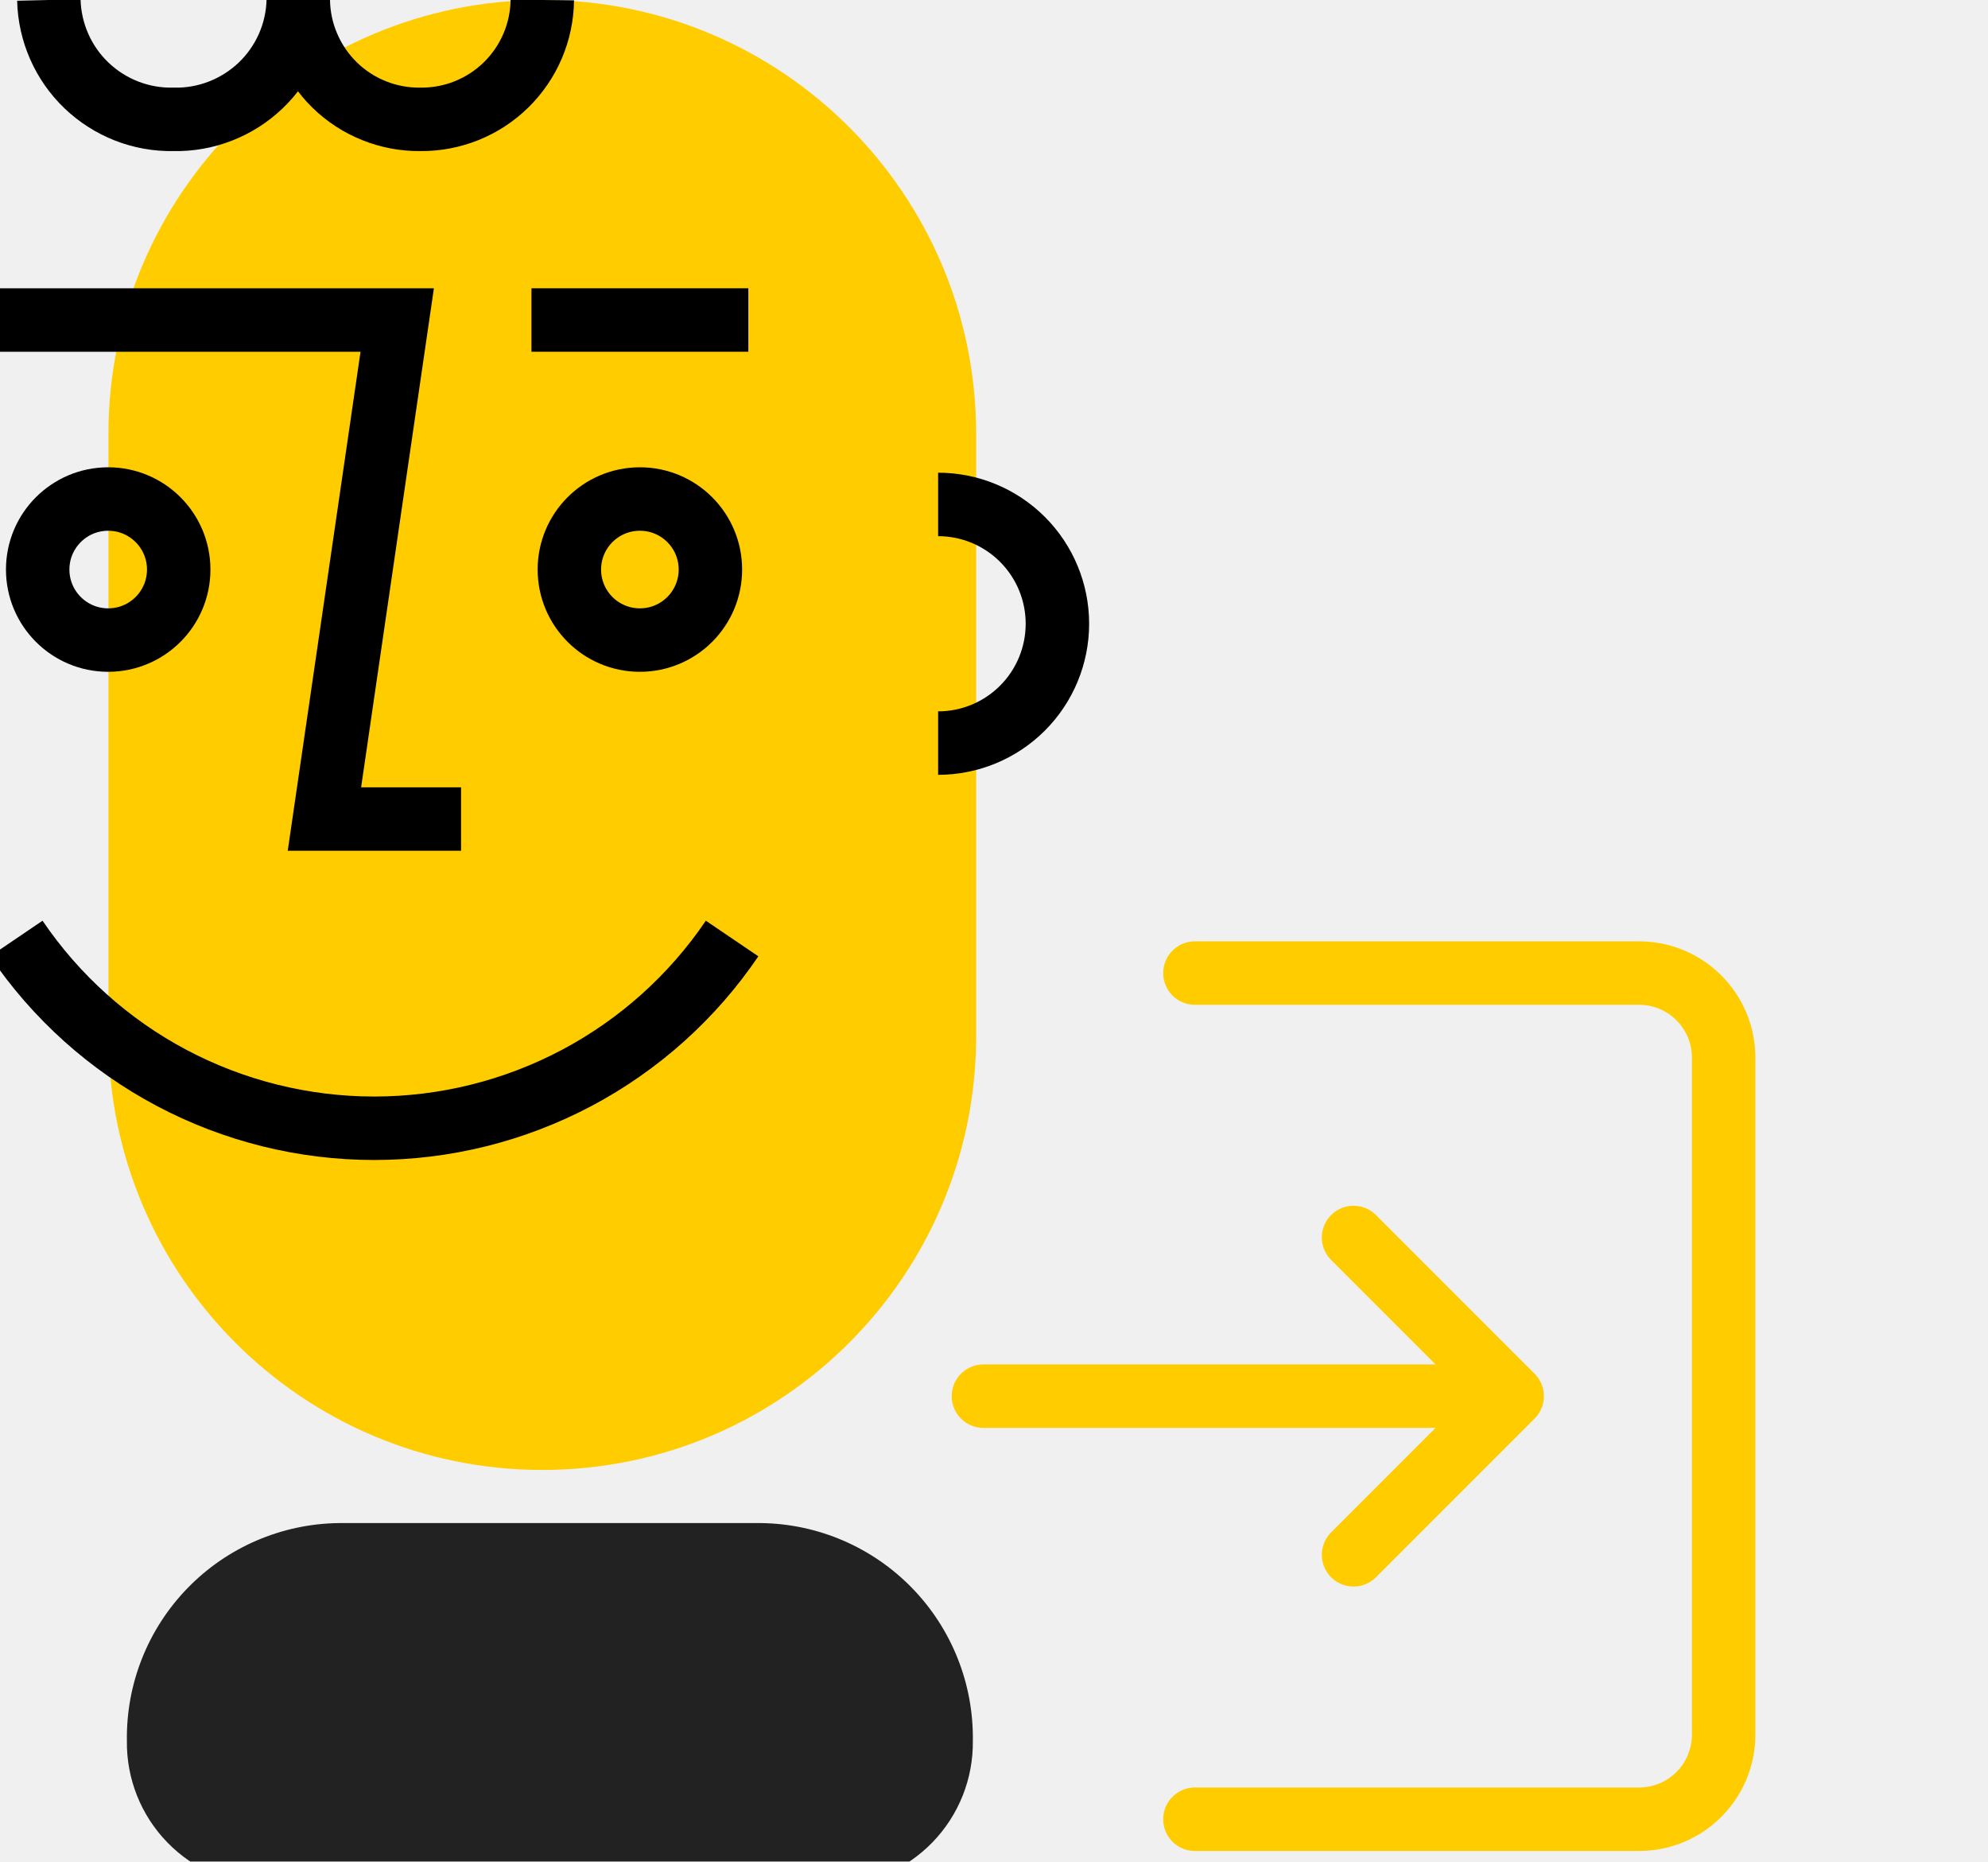
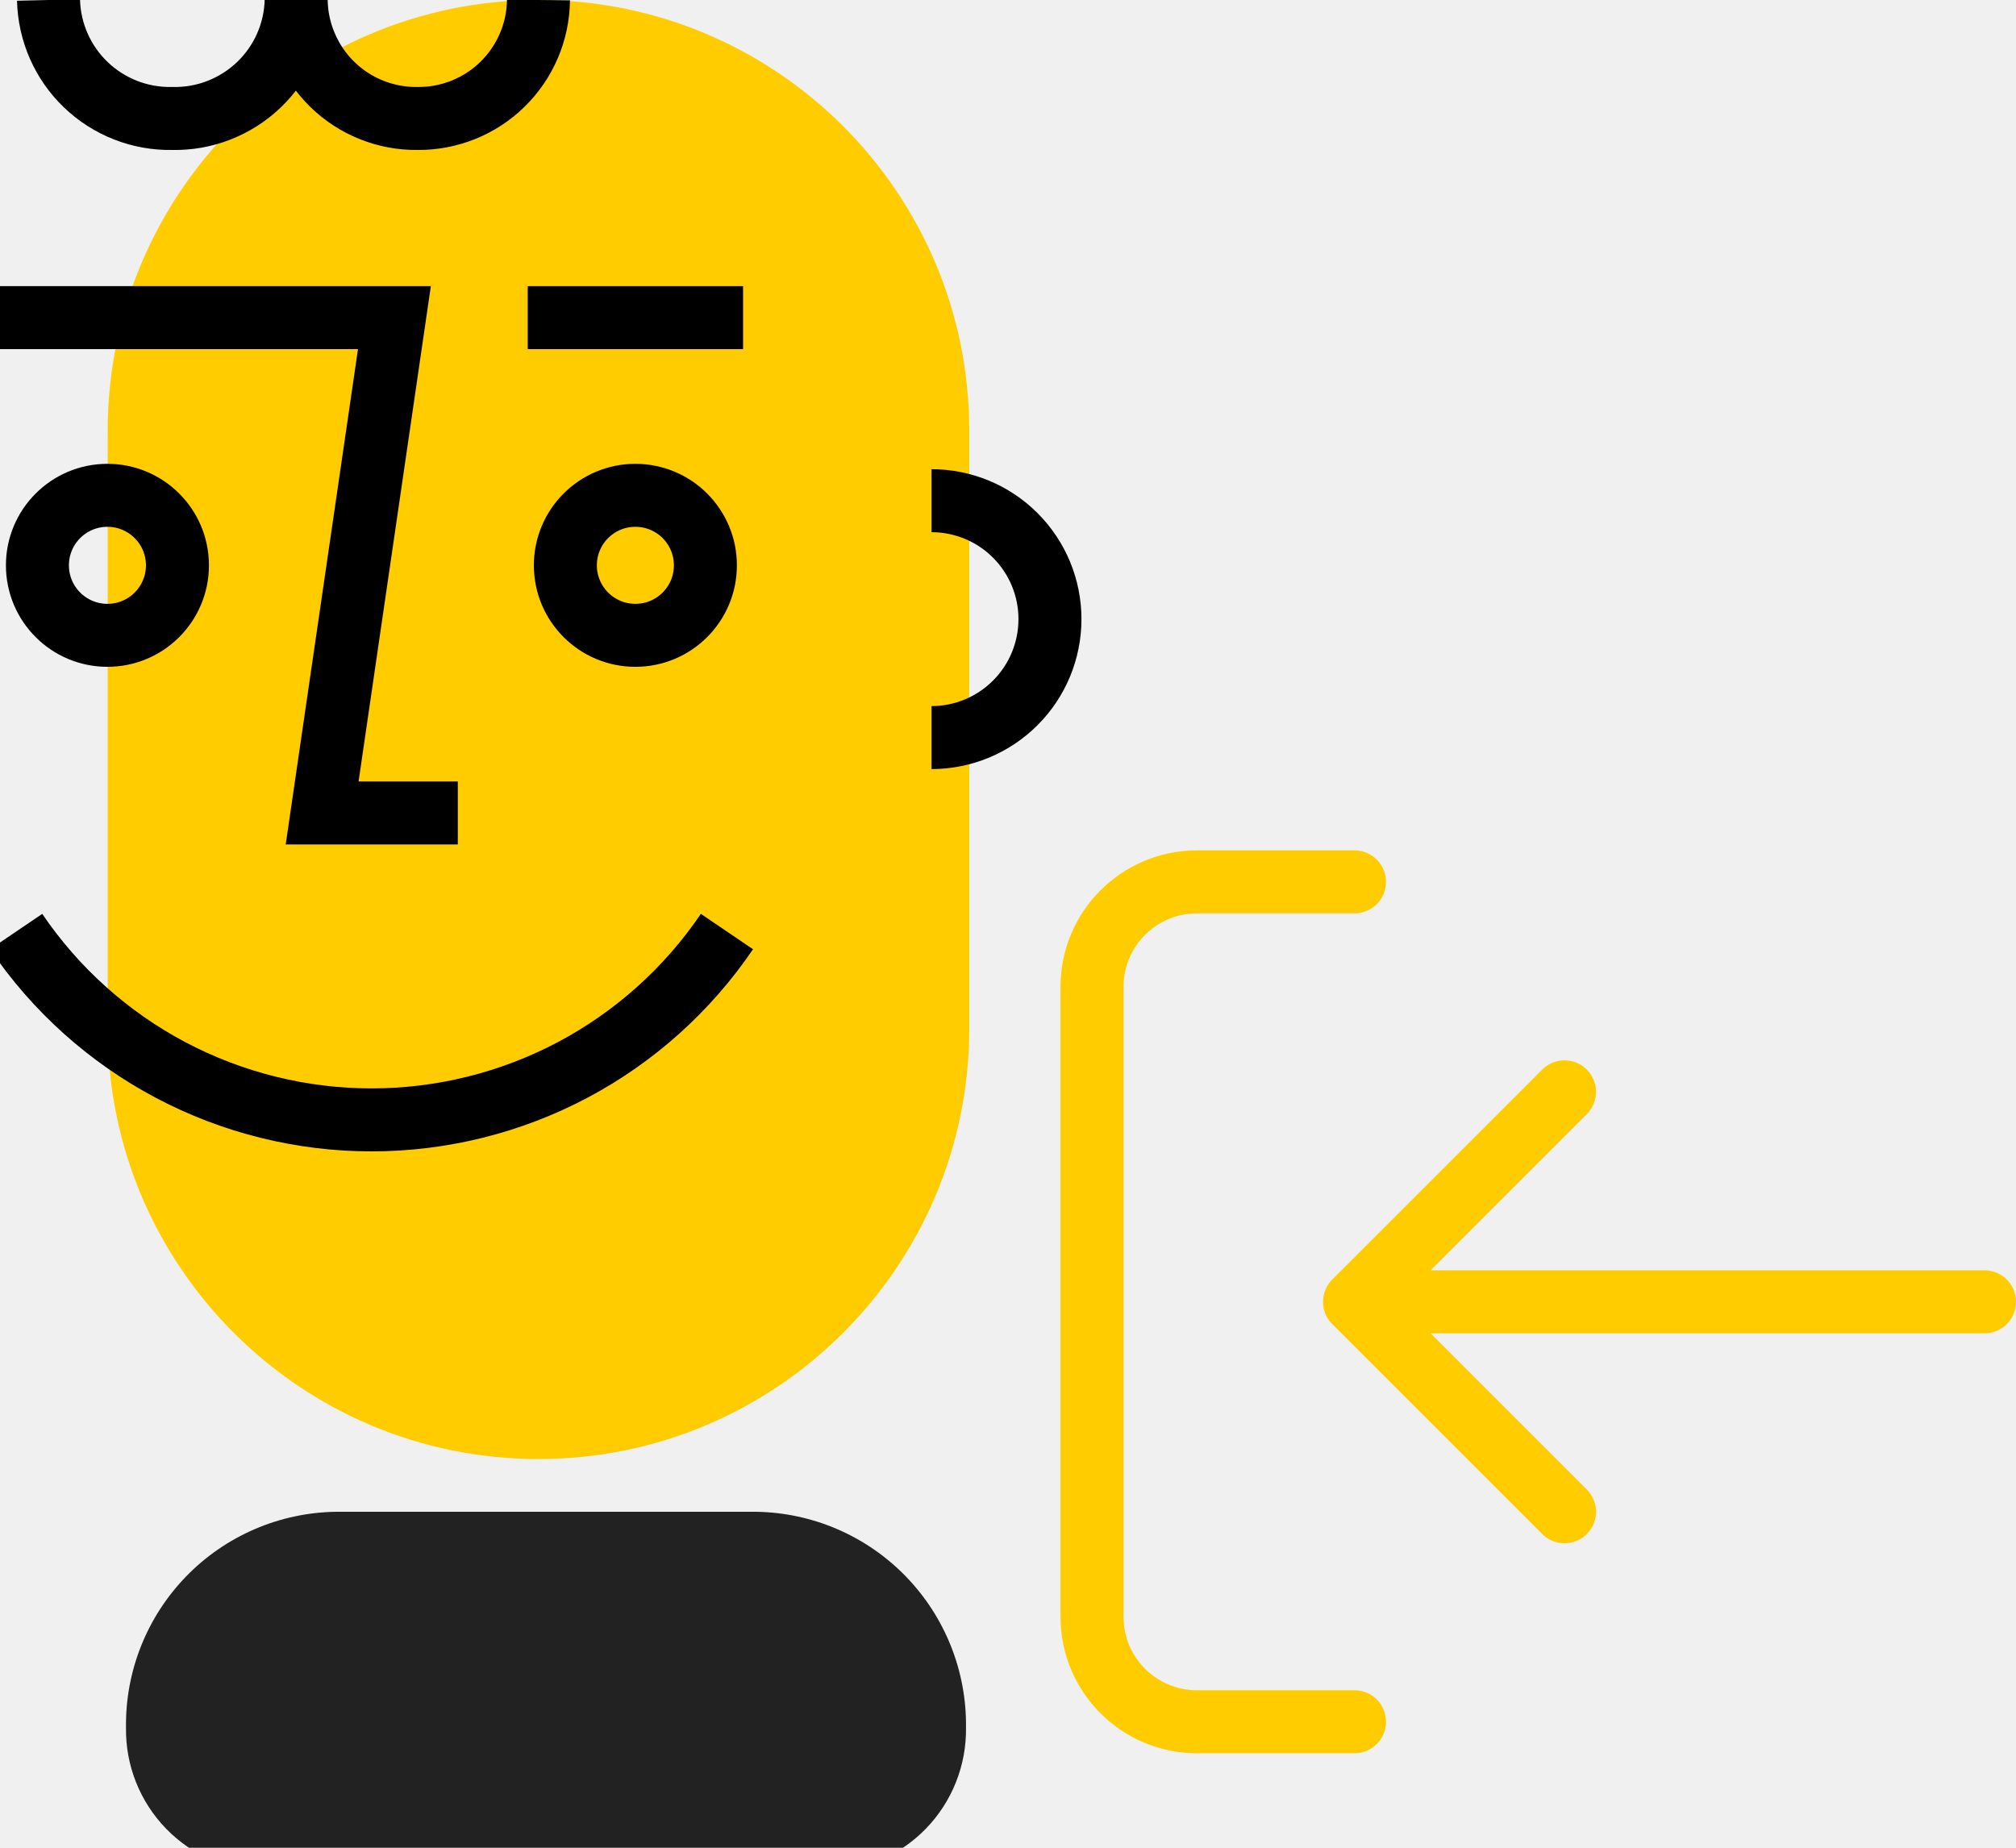
- <svg xmlns="http://www.w3.org/2000/svg" width="47" height="44" viewBox="0 0 47 44" fill="none">
-   <g clip-path="url(#clip0_1107_720)">
-     <path d="M28.25 23H38.75C39.855 23 40.75 23.895 40.75 25V41C40.75 42.105 39.855 43 38.75 43H28.25" stroke="#FFCC00" stroke-width="1.5" stroke-linecap="round" stroke-linejoin="round" />
-     <path d="M32 36.75L35.75 33M35.75 33L32 29.25M35.75 33H23.25" stroke="#FFCC00" stroke-width="1.5" stroke-linecap="round" stroke-linejoin="round" />
+ <svg xmlns="http://www.w3.org/2000/svg" width="48" height="44" viewBox="0 0 48 44" fill="none">
+   <g clip-path="url(#clip0_1114_686)">
+     <path d="M32.25 21H28.5C27.119 21 26 22.119 26 23.5L26 38.5C26 39.881 27.119 41 28.5 41H32.25M37.25 36L32.25 31M32.25 31L37.25 26M32.25 31H47.25" stroke="#FFCC00" stroke-width="1.5" stroke-linecap="round" stroke-linejoin="round" />
    <path d="M12.822 0H12.82C7.156 0 2.564 4.592 2.564 10.256V24.488C2.564 30.152 7.156 34.744 12.82 34.744H12.822C18.486 34.744 23.078 30.152 23.078 24.488V10.256C23.078 4.592 18.486 0 12.822 0Z" fill="#FFCC00" />
    <path d="M0 7.564H9.391L7.67 19.359H10.9" stroke="black" stroke-width="1.5" />
    <path d="M2.558 15.129C3.478 15.129 4.225 14.383 4.225 13.462C4.225 12.541 3.478 11.795 2.558 11.795C1.637 11.795 0.891 12.541 0.891 13.462C0.891 14.383 1.637 15.129 2.558 15.129Z" stroke="black" stroke-width="1.5" />
    <path d="M15.128 15.129C16.049 15.129 16.795 14.383 16.795 13.462C16.795 12.541 16.049 11.795 15.128 11.795C14.207 11.795 13.461 12.541 13.461 13.462C13.461 14.383 14.207 15.129 15.128 15.129Z" stroke="black" stroke-width="1.5" />
    <path d="M22.179 17.564C22.927 17.564 23.644 17.267 24.173 16.738C24.702 16.209 24.999 15.492 24.999 14.743C24.999 13.995 24.702 13.278 24.173 12.749C23.644 12.22 22.927 11.923 22.179 11.923" stroke="black" stroke-width="1.5" />
    <path d="M1.155 0C1.173 0.764 1.492 1.491 2.044 2.019C2.597 2.548 3.336 2.837 4.1 2.821C4.479 2.83 4.856 2.764 5.21 2.626C5.563 2.489 5.886 2.284 6.161 2.022C6.435 1.76 6.655 1.447 6.808 1.1C6.961 0.753 7.044 0.379 7.052 0C7.056 0.375 7.134 0.745 7.282 1.089C7.429 1.434 7.643 1.746 7.91 2.008C8.178 2.27 8.495 2.477 8.843 2.616C9.191 2.756 9.563 2.825 9.937 2.821C10.694 2.829 11.423 2.537 11.963 2.008C12.504 1.479 12.813 0.757 12.821 0" stroke="black" stroke-width="1.5" />
    <path d="M12.565 7.564H17.692" stroke="black" stroke-width="1.5" />
    <path d="M17.308 22.183C16.371 23.565 15.11 24.696 13.635 25.478C12.16 26.259 10.516 26.668 8.846 26.668C7.177 26.668 5.533 26.259 4.058 25.478C2.583 24.696 1.322 23.565 0.385 22.183" stroke="black" stroke-width="1.5" />
    <path d="M18.975 10.641H11.283V10.769H18.975V10.641Z" fill="#FFCC00" />
    <path d="M8 36H18C19.345 36.019 20.627 36.572 21.564 37.536C22.502 38.501 23.018 39.798 23 41.143C23.012 42.04 22.668 42.905 22.043 43.548C21.418 44.191 20.563 44.559 19.666 44.572H6.333C5.436 44.559 4.581 44.191 3.956 43.548C3.331 42.905 2.987 42.04 3 41.143C2.981 39.798 3.497 38.501 4.435 37.536C5.372 36.572 6.655 36.019 8 36Z" fill="#222222" />
  </g>
  <defs>
-     <clipPath id="clip0_1107_720">
-       <rect width="47" height="44" fill="white" />
+     <clipPath id="clip0_1114_686">
+       <rect width="48" height="44" fill="white" />
    </clipPath>
  </defs>
</svg>
